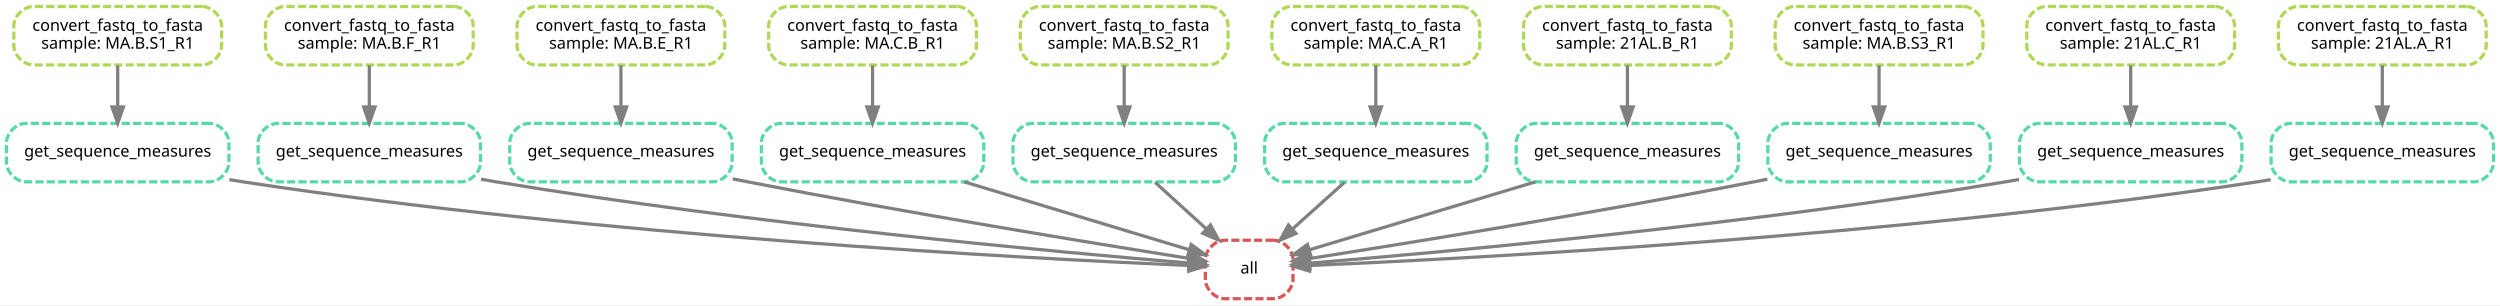
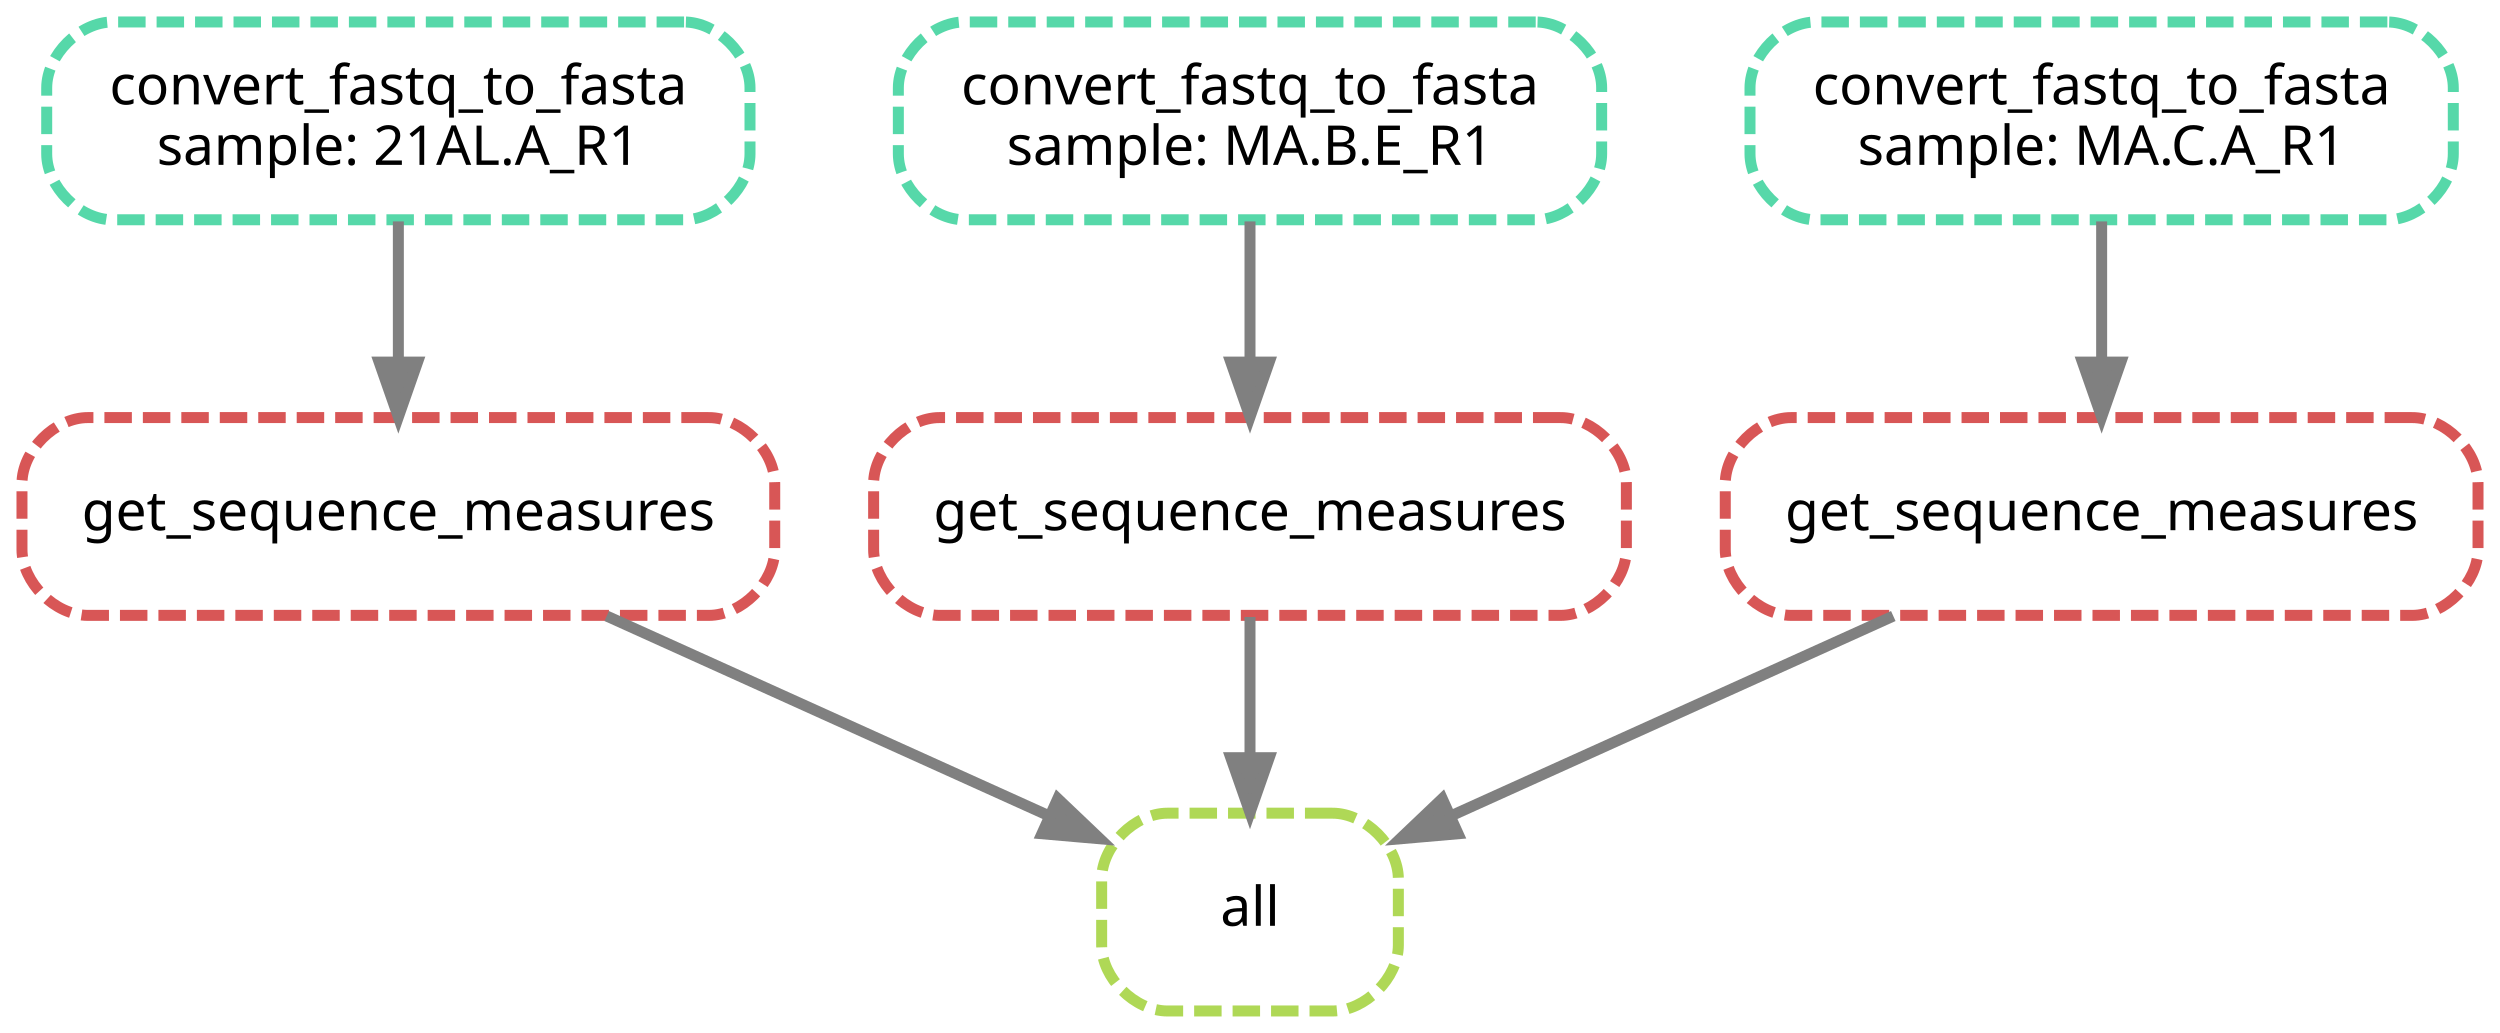
- <svg xmlns="http://www.w3.org/2000/svg" width="1540pt" height="188pt" viewBox="0.00 0.00 1540.00 188.00">
+ <svg xmlns="http://www.w3.org/2000/svg" width="455pt" height="188pt" viewBox="0.00 0.00 455.00 188.00">
  <g id="graph0" class="graph" transform="scale(1 1) rotate(0) translate(4 184)">
-     <polygon fill="white" stroke="transparent" points="-4,4 -4,-184 1536,-184 1536,4 -4,4" />
+     <polygon fill="white" stroke="transparent" points="-4,4 -4,-184 451,-184 451,4 -4,4" />
    <g id="node1" class="node">
-       <path fill="none" stroke="#d85656" stroke-width="2" stroke-dasharray="5,2" d="M780.5,-36C780.5,-36 750.5,-36 750.5,-36 744.5,-36 738.5,-30 738.5,-24 738.5,-24 738.5,-12 738.5,-12 738.5,-6 744.5,0 750.5,0 750.5,0 780.5,0 780.5,0 786.5,0 792.5,-6 792.5,-12 792.5,-12 792.5,-24 792.5,-24 792.5,-30 786.5,-36 780.5,-36" />
-       <text text-anchor="middle" x="765.5" y="-15.5" font-family="sans" font-size="10.00">all</text>
+       <path fill="none" stroke="#afd856" stroke-width="2" stroke-dasharray="5,2" d="M238.5,-36C238.5,-36 208.5,-36 208.5,-36 202.5,-36 196.5,-30 196.5,-24 196.5,-24 196.5,-12 196.5,-12 196.5,-6 202.5,0 208.5,0 208.5,0 238.5,0 238.5,0 244.5,0 250.5,-6 250.5,-12 250.5,-12 250.5,-24 250.5,-24 250.5,-30 244.5,-36 238.5,-36" />
+       <text text-anchor="middle" x="223.5" y="-15.5" font-family="sans" font-size="10.00">all</text>
    </g>
    <g id="node2" class="node">
-       <path fill="none" stroke="#56d8a9" stroke-width="2" stroke-dasharray="5,2" d="M125,-108C125,-108 12,-108 12,-108 6,-108 0,-102 0,-96 0,-96 0,-84 0,-84 0,-78 6,-72 12,-72 12,-72 125,-72 125,-72 131,-72 137,-78 137,-84 137,-84 137,-96 137,-96 137,-102 131,-108 125,-108" />
+       <path fill="none" stroke="#d85656" stroke-width="2" stroke-dasharray="5,2" d="M125,-108C125,-108 12,-108 12,-108 6,-108 0,-102 0,-96 0,-96 0,-84 0,-84 0,-78 6,-72 12,-72 12,-72 125,-72 125,-72 131,-72 137,-78 137,-84 137,-84 137,-96 137,-96 137,-102 131,-108 125,-108" />
      <text text-anchor="middle" x="68.5" y="-87.5" font-family="sans" font-size="10.00">get_sequence_measures</text>
    </g>
    <g id="edge1" class="edge">
-       <path fill="none" stroke="grey" stroke-width="2" d="M137.26,-73.35C140.04,-72.86 142.79,-72.41 145.5,-72 365.02,-38.53 631.72,-24.64 728.32,-20.46" />
-       <polygon fill="grey" stroke="grey" stroke-width="2" points="728.62,-23.96 738.46,-20.04 728.32,-16.96 728.62,-23.96" />
+       <path fill="none" stroke="grey" stroke-width="2" d="M106.42,-71.88C130.94,-60.8 162.7,-46.46 186.95,-35.5" />
+       <polygon fill="grey" stroke="grey" stroke-width="2" points="188.51,-38.64 196.18,-31.34 185.63,-32.26 188.51,-38.64" />
    </g>
    <g id="node3" class="node">
-       <path fill="none" stroke="#56d8a9" stroke-width="2" stroke-dasharray="5,2" d="M280,-108C280,-108 167,-108 167,-108 161,-108 155,-102 155,-96 155,-96 155,-84 155,-84 155,-78 161,-72 167,-72 167,-72 280,-72 280,-72 286,-72 292,-78 292,-84 292,-84 292,-96 292,-96 292,-102 286,-108 280,-108" />
+       <path fill="none" stroke="#d85656" stroke-width="2" stroke-dasharray="5,2" d="M280,-108C280,-108 167,-108 167,-108 161,-108 155,-102 155,-96 155,-96 155,-84 155,-84 155,-78 161,-72 167,-72 167,-72 280,-72 280,-72 286,-72 292,-78 292,-84 292,-84 292,-96 292,-96 292,-102 286,-108 280,-108" />
      <text text-anchor="middle" x="223.5" y="-87.5" font-family="sans" font-size="10.00">get_sequence_measures</text>
    </g>
    <g id="edge2" class="edge">
-       <path fill="none" stroke="grey" stroke-width="2" d="M292.33,-73.6C295.42,-73.04 298.49,-72.5 301.5,-72 459.07,-45.9 648.88,-28.59 728.01,-21.99" />
-       <polygon fill="grey" stroke="grey" stroke-width="2" points="728.75,-25.44 738.43,-21.13 728.18,-18.46 728.75,-25.44" />
+       <path fill="none" stroke="grey" stroke-width="2" d="M223.5,-71.7C223.5,-63.98 223.5,-54.71 223.5,-46.11" />
+       <polygon fill="grey" stroke="grey" stroke-width="2" points="227,-46.1 223.5,-36.1 220,-46.1 227,-46.1" />
    </g>
    <g id="node4" class="node">
-       <path fill="none" stroke="#56d8a9" stroke-width="2" stroke-dasharray="5,2" d="M435,-108C435,-108 322,-108 322,-108 316,-108 310,-102 310,-96 310,-96 310,-84 310,-84 310,-78 316,-72 322,-72 322,-72 435,-72 435,-72 441,-72 447,-78 447,-84 447,-84 447,-96 447,-96 447,-102 441,-108 435,-108" />
+       <path fill="none" stroke="#d85656" stroke-width="2" stroke-dasharray="5,2" d="M435,-108C435,-108 322,-108 322,-108 316,-108 310,-102 310,-96 310,-96 310,-84 310,-84 310,-78 316,-72 322,-72 322,-72 435,-72 435,-72 441,-72 447,-78 447,-84 447,-84 447,-96 447,-96 447,-102 441,-108 435,-108" />
      <text text-anchor="middle" x="378.5" y="-87.5" font-family="sans" font-size="10.00">get_sequence_measures</text>
    </g>
    <g id="edge3" class="edge">
-       <path fill="none" stroke="grey" stroke-width="2" d="M447.37,-73.82C450.45,-73.19 453.51,-72.58 456.5,-72 554.07,-53.01 669.69,-34.14 727.95,-24.88" />
-       <polygon fill="grey" stroke="grey" stroke-width="2" points="728.81,-28.29 738.14,-23.27 727.72,-21.38 728.81,-28.29" />
+       <path fill="none" stroke="grey" stroke-width="2" d="M340.58,-71.88C316.06,-60.8 284.3,-46.46 260.05,-35.5" />
+       <polygon fill="grey" stroke="grey" stroke-width="2" points="261.37,-32.26 250.82,-31.34 258.49,-38.64 261.37,-32.26" />
    </g>
    <g id="node5" class="node">
-       <path fill="none" stroke="#56d8a9" stroke-width="2" stroke-dasharray="5,2" d="M590,-108C590,-108 477,-108 477,-108 471,-108 465,-102 465,-96 465,-96 465,-84 465,-84 465,-78 471,-72 477,-72 477,-72 590,-72 590,-72 596,-72 602,-78 602,-84 602,-84 602,-96 602,-96 602,-102 596,-108 590,-108" />
-       <text text-anchor="middle" x="533.5" y="-87.5" font-family="sans" font-size="10.00">get_sequence_measures</text>
+       <path fill="none" stroke="#56d8a9" stroke-width="2" stroke-dasharray="5,2" d="M120.5,-180C120.5,-180 16.5,-180 16.5,-180 10.5,-180 4.5,-174 4.5,-168 4.5,-168 4.5,-156 4.5,-156 4.5,-150 10.5,-144 16.5,-144 16.5,-144 120.5,-144 120.5,-144 126.5,-144 132.5,-150 132.5,-156 132.5,-156 132.5,-168 132.5,-168 132.5,-174 126.5,-180 120.5,-180" />
+       <text text-anchor="middle" x="68.5" y="-165" font-family="sans" font-size="10.00">convert_fastq_to_fasta</text>
+       <text text-anchor="middle" x="68.5" y="-154" font-family="sans" font-size="10.00">sample: 21AL.A_R1</text>
    </g>
    <g id="edge4" class="edge">
-       <path fill="none" stroke="grey" stroke-width="2" d="M589.96,-71.97C632.99,-58.98 691.02,-41.47 728.36,-30.21" />
-       <polygon fill="grey" stroke="grey" stroke-width="2" points="729.75,-33.44 738.31,-27.2 727.72,-26.74 729.75,-33.44" />
-     </g>
-     <g id="node6" class="node">
-       <path fill="none" stroke="#56d8a9" stroke-width="2" stroke-dasharray="5,2" d="M745,-108C745,-108 632,-108 632,-108 626,-108 620,-102 620,-96 620,-96 620,-84 620,-84 620,-78 626,-72 632,-72 632,-72 745,-72 745,-72 751,-72 757,-78 757,-84 757,-84 757,-96 757,-96 757,-102 751,-108 745,-108" />
-       <text text-anchor="middle" x="688.5" y="-87.5" font-family="sans" font-size="10.00">get_sequence_measures</text>
-     </g>
-     <g id="edge5" class="edge">
-       <path fill="none" stroke="grey" stroke-width="2" d="M707.53,-71.7C717.04,-63.05 728.71,-52.45 739.07,-43.03" />
-       <polygon fill="grey" stroke="grey" stroke-width="2" points="741.64,-45.42 746.69,-36.1 736.93,-40.24 741.64,-45.42" />
-     </g>
-     <g id="node7" class="node">
-       <path fill="none" stroke="#56d8a9" stroke-width="2" stroke-dasharray="5,2" d="M900,-108C900,-108 787,-108 787,-108 781,-108 775,-102 775,-96 775,-96 775,-84 775,-84 775,-78 781,-72 787,-72 787,-72 900,-72 900,-72 906,-72 912,-78 912,-84 912,-84 912,-96 912,-96 912,-102 906,-108 900,-108" />
-       <text text-anchor="middle" x="843.5" y="-87.5" font-family="sans" font-size="10.00">get_sequence_measures</text>
-     </g>
-     <g id="edge6" class="edge">
-       <path fill="none" stroke="grey" stroke-width="2" d="M824.22,-71.7C814.58,-63.05 802.77,-52.45 792.27,-43.03" />
-       <polygon fill="grey" stroke="grey" stroke-width="2" points="794.34,-40.18 784.56,-36.1 789.66,-45.39 794.34,-40.18" />
-     </g>
-     <g id="node8" class="node">
-       <path fill="none" stroke="#56d8a9" stroke-width="2" stroke-dasharray="5,2" d="M1055,-108C1055,-108 942,-108 942,-108 936,-108 930,-102 930,-96 930,-96 930,-84 930,-84 930,-78 936,-72 942,-72 942,-72 1055,-72 1055,-72 1061,-72 1067,-78 1067,-84 1067,-84 1067,-96 1067,-96 1067,-102 1061,-108 1055,-108" />
-       <text text-anchor="middle" x="998.5" y="-87.5" font-family="sans" font-size="10.00">get_sequence_measures</text>
-     </g>
-     <g id="edge7" class="edge">
-       <path fill="none" stroke="grey" stroke-width="2" d="M941.8,-71.97C898.58,-58.98 840.3,-41.47 802.8,-30.21" />
-       <polygon fill="grey" stroke="grey" stroke-width="2" points="803.39,-26.73 792.81,-27.2 801.38,-33.43 803.39,-26.73" />
-     </g>
-     <g id="node9" class="node">
-       <path fill="none" stroke="#56d8a9" stroke-width="2" stroke-dasharray="5,2" d="M1210,-108C1210,-108 1097,-108 1097,-108 1091,-108 1085,-102 1085,-96 1085,-96 1085,-84 1085,-84 1085,-78 1091,-72 1097,-72 1097,-72 1210,-72 1210,-72 1216,-72 1222,-78 1222,-84 1222,-84 1222,-96 1222,-96 1222,-102 1216,-108 1210,-108" />
-       <text text-anchor="middle" x="1153.5" y="-87.5" font-family="sans" font-size="10.00">get_sequence_measures</text>
-     </g>
-     <g id="edge8" class="edge">
-       <path fill="none" stroke="grey" stroke-width="2" d="M1084.69,-73.63C1081.92,-73.07 1079.19,-72.53 1076.5,-72 978.07,-52.76 861.34,-33.93 802.85,-24.76" />
-       <polygon fill="grey" stroke="grey" stroke-width="2" points="803.04,-21.25 792.62,-23.17 801.96,-28.17 803.04,-21.25" />
-     </g>
-     <g id="node10" class="node">
-       <path fill="none" stroke="#56d8a9" stroke-width="2" stroke-dasharray="5,2" d="M1365,-108C1365,-108 1252,-108 1252,-108 1246,-108 1240,-102 1240,-96 1240,-96 1240,-84 1240,-84 1240,-78 1246,-72 1252,-72 1252,-72 1365,-72 1365,-72 1371,-72 1377,-78 1377,-84 1377,-84 1377,-96 1377,-96 1377,-102 1371,-108 1365,-108" />
-       <text text-anchor="middle" x="1308.5" y="-87.5" font-family="sans" font-size="10.00">get_sequence_measures</text>
-     </g>
-     <g id="edge9" class="edge">
-       <path fill="none" stroke="grey" stroke-width="2" d="M1239.72,-73.44C1236.95,-72.93 1234.2,-72.45 1231.5,-72 1072.97,-45.56 881.86,-28.38 802.67,-21.9" />
-       <polygon fill="grey" stroke="grey" stroke-width="2" points="802.94,-18.42 792.69,-21.1 802.37,-25.39 802.94,-18.42" />
-     </g>
-     <g id="node11" class="node">
-       <path fill="none" stroke="#56d8a9" stroke-width="2" stroke-dasharray="5,2" d="M1520,-108C1520,-108 1407,-108 1407,-108 1401,-108 1395,-102 1395,-96 1395,-96 1395,-84 1395,-84 1395,-78 1401,-72 1407,-72 1407,-72 1520,-72 1520,-72 1526,-72 1532,-78 1532,-84 1532,-84 1532,-96 1532,-96 1532,-102 1526,-108 1520,-108" />
-       <text text-anchor="middle" x="1463.5" y="-87.5" font-family="sans" font-size="10.00">get_sequence_measures</text>
-     </g>
-     <g id="edge10" class="edge">
-       <path fill="none" stroke="grey" stroke-width="2" d="M1394.74,-73.35C1391.96,-72.86 1389.21,-72.41 1386.5,-72 1166.63,-38.5 899.5,-24.63 802.74,-20.46" />
-       <polygon fill="grey" stroke="grey" stroke-width="2" points="802.72,-16.96 792.58,-20.03 802.43,-23.95 802.72,-16.96" />
-     </g>
-     <g id="node12" class="node">
-       <path fill="none" stroke="#afd856" stroke-width="2" stroke-dasharray="5,2" d="M120.5,-180C120.5,-180 16.5,-180 16.5,-180 10.5,-180 4.5,-174 4.5,-168 4.5,-168 4.5,-156 4.5,-156 4.5,-150 10.5,-144 16.5,-144 16.5,-144 120.5,-144 120.5,-144 126.5,-144 132.5,-150 132.5,-156 132.5,-156 132.5,-168 132.5,-168 132.5,-174 126.5,-180 120.5,-180" />
-       <text text-anchor="middle" x="68.5" y="-165" font-family="sans" font-size="10.00">convert_fastq_to_fasta</text>
-       <text text-anchor="middle" x="68.5" y="-154" font-family="sans" font-size="10.00">sample: MA.B.S1_R1</text>
-     </g>
-     <g id="edge11" class="edge">
      <path fill="none" stroke="grey" stroke-width="2" d="M68.5,-143.7C68.5,-135.98 68.5,-126.71 68.5,-118.11" />
      <polygon fill="grey" stroke="grey" stroke-width="2" points="72,-118.1 68.5,-108.1 65,-118.1 72,-118.1" />
    </g>
-     <g id="node13" class="node">
-       <path fill="none" stroke="#afd856" stroke-width="2" stroke-dasharray="5,2" d="M275.5,-180C275.5,-180 171.5,-180 171.5,-180 165.5,-180 159.5,-174 159.5,-168 159.5,-168 159.5,-156 159.5,-156 159.5,-150 165.5,-144 171.5,-144 171.5,-144 275.5,-144 275.5,-144 281.5,-144 287.5,-150 287.5,-156 287.5,-156 287.5,-168 287.5,-168 287.5,-174 281.5,-180 275.5,-180" />
+     <g id="node6" class="node">
+       <path fill="none" stroke="#56d8a9" stroke-width="2" stroke-dasharray="5,2" d="M275.5,-180C275.5,-180 171.5,-180 171.5,-180 165.5,-180 159.5,-174 159.5,-168 159.5,-168 159.5,-156 159.5,-156 159.5,-150 165.5,-144 171.5,-144 171.5,-144 275.5,-144 275.5,-144 281.5,-144 287.5,-150 287.5,-156 287.5,-156 287.5,-168 287.5,-168 287.5,-174 281.5,-180 275.5,-180" />
      <text text-anchor="middle" x="223.5" y="-165" font-family="sans" font-size="10.00">convert_fastq_to_fasta</text>
-       <text text-anchor="middle" x="223.5" y="-154" font-family="sans" font-size="10.00">sample: MA.B.F_R1</text>
+       <text text-anchor="middle" x="223.5" y="-154" font-family="sans" font-size="10.00">sample: MA.B.E_R1</text>
    </g>
-     <g id="edge12" class="edge">
+     <g id="edge5" class="edge">
      <path fill="none" stroke="grey" stroke-width="2" d="M223.5,-143.7C223.5,-135.98 223.5,-126.71 223.5,-118.11" />
      <polygon fill="grey" stroke="grey" stroke-width="2" points="227,-118.1 223.5,-108.1 220,-118.1 227,-118.1" />
    </g>
-     <g id="node14" class="node">
-       <path fill="none" stroke="#afd856" stroke-width="2" stroke-dasharray="5,2" d="M430.5,-180C430.5,-180 326.5,-180 326.5,-180 320.5,-180 314.5,-174 314.5,-168 314.5,-168 314.5,-156 314.5,-156 314.5,-150 320.5,-144 326.5,-144 326.5,-144 430.5,-144 430.5,-144 436.5,-144 442.5,-150 442.5,-156 442.5,-156 442.5,-168 442.5,-168 442.5,-174 436.5,-180 430.5,-180" />
+     <g id="node7" class="node">
+       <path fill="none" stroke="#56d8a9" stroke-width="2" stroke-dasharray="5,2" d="M430.5,-180C430.5,-180 326.5,-180 326.5,-180 320.5,-180 314.5,-174 314.5,-168 314.5,-168 314.5,-156 314.5,-156 314.5,-150 320.5,-144 326.5,-144 326.5,-144 430.5,-144 430.5,-144 436.5,-144 442.5,-150 442.5,-156 442.5,-156 442.5,-168 442.5,-168 442.5,-174 436.5,-180 430.5,-180" />
      <text text-anchor="middle" x="378.5" y="-165" font-family="sans" font-size="10.00">convert_fastq_to_fasta</text>
-       <text text-anchor="middle" x="378.5" y="-154" font-family="sans" font-size="10.00">sample: MA.B.E_R1</text>
+       <text text-anchor="middle" x="378.5" y="-154" font-family="sans" font-size="10.00">sample: MA.C.A_R1</text>
    </g>
-     <g id="edge13" class="edge">
+     <g id="edge6" class="edge">
      <path fill="none" stroke="grey" stroke-width="2" d="M378.5,-143.7C378.5,-135.98 378.5,-126.71 378.5,-118.11" />
      <polygon fill="grey" stroke="grey" stroke-width="2" points="382,-118.1 378.5,-108.1 375,-118.1 382,-118.1" />
    </g>
-     <g id="node15" class="node">
-       <path fill="none" stroke="#afd856" stroke-width="2" stroke-dasharray="5,2" d="M585.5,-180C585.5,-180 481.5,-180 481.5,-180 475.5,-180 469.5,-174 469.5,-168 469.5,-168 469.5,-156 469.5,-156 469.5,-150 475.5,-144 481.5,-144 481.5,-144 585.5,-144 585.5,-144 591.5,-144 597.5,-150 597.5,-156 597.5,-156 597.5,-168 597.5,-168 597.5,-174 591.5,-180 585.5,-180" />
-       <text text-anchor="middle" x="533.5" y="-165" font-family="sans" font-size="10.00">convert_fastq_to_fasta</text>
-       <text text-anchor="middle" x="533.5" y="-154" font-family="sans" font-size="10.00">sample: MA.C.B_R1</text>
-     </g>
-     <g id="edge14" class="edge">
-       <path fill="none" stroke="grey" stroke-width="2" d="M533.5,-143.7C533.5,-135.98 533.5,-126.71 533.5,-118.11" />
-       <polygon fill="grey" stroke="grey" stroke-width="2" points="537,-118.1 533.5,-108.1 530,-118.1 537,-118.1" />
-     </g>
-     <g id="node16" class="node">
-       <path fill="none" stroke="#afd856" stroke-width="2" stroke-dasharray="5,2" d="M740.5,-180C740.5,-180 636.5,-180 636.5,-180 630.5,-180 624.5,-174 624.5,-168 624.5,-168 624.5,-156 624.5,-156 624.5,-150 630.5,-144 636.5,-144 636.5,-144 740.5,-144 740.5,-144 746.5,-144 752.5,-150 752.5,-156 752.5,-156 752.5,-168 752.5,-168 752.5,-174 746.5,-180 740.5,-180" />
-       <text text-anchor="middle" x="688.5" y="-165" font-family="sans" font-size="10.00">convert_fastq_to_fasta</text>
-       <text text-anchor="middle" x="688.5" y="-154" font-family="sans" font-size="10.00">sample: MA.B.S2_R1</text>
-     </g>
-     <g id="edge15" class="edge">
-       <path fill="none" stroke="grey" stroke-width="2" d="M688.5,-143.7C688.5,-135.98 688.5,-126.71 688.5,-118.11" />
-       <polygon fill="grey" stroke="grey" stroke-width="2" points="692,-118.1 688.5,-108.1 685,-118.1 692,-118.1" />
-     </g>
-     <g id="node17" class="node">
-       <path fill="none" stroke="#afd856" stroke-width="2" stroke-dasharray="5,2" d="M895.5,-180C895.5,-180 791.5,-180 791.5,-180 785.5,-180 779.5,-174 779.5,-168 779.5,-168 779.5,-156 779.5,-156 779.5,-150 785.5,-144 791.5,-144 791.5,-144 895.5,-144 895.5,-144 901.5,-144 907.5,-150 907.5,-156 907.5,-156 907.5,-168 907.5,-168 907.5,-174 901.5,-180 895.5,-180" />
-       <text text-anchor="middle" x="843.5" y="-165" font-family="sans" font-size="10.00">convert_fastq_to_fasta</text>
-       <text text-anchor="middle" x="843.5" y="-154" font-family="sans" font-size="10.00">sample: MA.C.A_R1</text>
-     </g>
-     <g id="edge16" class="edge">
-       <path fill="none" stroke="grey" stroke-width="2" d="M843.5,-143.7C843.5,-135.98 843.5,-126.71 843.5,-118.11" />
-       <polygon fill="grey" stroke="grey" stroke-width="2" points="847,-118.1 843.5,-108.1 840,-118.1 847,-118.1" />
-     </g>
-     <g id="node18" class="node">
-       <path fill="none" stroke="#afd856" stroke-width="2" stroke-dasharray="5,2" d="M1050.5,-180C1050.5,-180 946.5,-180 946.5,-180 940.5,-180 934.5,-174 934.5,-168 934.5,-168 934.5,-156 934.5,-156 934.5,-150 940.5,-144 946.5,-144 946.5,-144 1050.5,-144 1050.5,-144 1056.5,-144 1062.5,-150 1062.5,-156 1062.5,-156 1062.5,-168 1062.5,-168 1062.5,-174 1056.5,-180 1050.5,-180" />
-       <text text-anchor="middle" x="998.5" y="-165" font-family="sans" font-size="10.00">convert_fastq_to_fasta</text>
-       <text text-anchor="middle" x="998.5" y="-154" font-family="sans" font-size="10.00">sample: 21AL.B_R1</text>
-     </g>
-     <g id="edge17" class="edge">
-       <path fill="none" stroke="grey" stroke-width="2" d="M998.5,-143.7C998.5,-135.98 998.5,-126.71 998.5,-118.11" />
-       <polygon fill="grey" stroke="grey" stroke-width="2" points="1002,-118.1 998.5,-108.1 995,-118.1 1002,-118.1" />
-     </g>
-     <g id="node19" class="node">
-       <path fill="none" stroke="#afd856" stroke-width="2" stroke-dasharray="5,2" d="M1205.5,-180C1205.5,-180 1101.5,-180 1101.5,-180 1095.5,-180 1089.5,-174 1089.5,-168 1089.5,-168 1089.5,-156 1089.5,-156 1089.5,-150 1095.5,-144 1101.5,-144 1101.5,-144 1205.5,-144 1205.5,-144 1211.5,-144 1217.5,-150 1217.5,-156 1217.5,-156 1217.5,-168 1217.5,-168 1217.5,-174 1211.5,-180 1205.5,-180" />
-       <text text-anchor="middle" x="1153.5" y="-165" font-family="sans" font-size="10.00">convert_fastq_to_fasta</text>
-       <text text-anchor="middle" x="1153.5" y="-154" font-family="sans" font-size="10.00">sample: MA.B.S3_R1</text>
-     </g>
-     <g id="edge18" class="edge">
-       <path fill="none" stroke="grey" stroke-width="2" d="M1153.5,-143.7C1153.5,-135.98 1153.5,-126.71 1153.5,-118.11" />
-       <polygon fill="grey" stroke="grey" stroke-width="2" points="1157,-118.1 1153.5,-108.1 1150,-118.1 1157,-118.1" />
-     </g>
-     <g id="node20" class="node">
-       <path fill="none" stroke="#afd856" stroke-width="2" stroke-dasharray="5,2" d="M1360.5,-180C1360.5,-180 1256.5,-180 1256.5,-180 1250.5,-180 1244.5,-174 1244.5,-168 1244.5,-168 1244.5,-156 1244.5,-156 1244.5,-150 1250.5,-144 1256.5,-144 1256.5,-144 1360.5,-144 1360.5,-144 1366.5,-144 1372.5,-150 1372.5,-156 1372.5,-156 1372.5,-168 1372.5,-168 1372.5,-174 1366.5,-180 1360.5,-180" />
-       <text text-anchor="middle" x="1308.5" y="-165" font-family="sans" font-size="10.00">convert_fastq_to_fasta</text>
-       <text text-anchor="middle" x="1308.5" y="-154" font-family="sans" font-size="10.00">sample: 21AL.C_R1</text>
-     </g>
-     <g id="edge19" class="edge">
-       <path fill="none" stroke="grey" stroke-width="2" d="M1308.5,-143.7C1308.5,-135.98 1308.5,-126.71 1308.5,-118.11" />
-       <polygon fill="grey" stroke="grey" stroke-width="2" points="1312,-118.1 1308.5,-108.1 1305,-118.1 1312,-118.1" />
-     </g>
-     <g id="node21" class="node">
-       <path fill="none" stroke="#afd856" stroke-width="2" stroke-dasharray="5,2" d="M1515.5,-180C1515.5,-180 1411.5,-180 1411.5,-180 1405.5,-180 1399.5,-174 1399.5,-168 1399.5,-168 1399.5,-156 1399.5,-156 1399.5,-150 1405.5,-144 1411.5,-144 1411.5,-144 1515.5,-144 1515.5,-144 1521.5,-144 1527.5,-150 1527.5,-156 1527.5,-156 1527.5,-168 1527.5,-168 1527.5,-174 1521.5,-180 1515.5,-180" />
-       <text text-anchor="middle" x="1463.5" y="-165" font-family="sans" font-size="10.00">convert_fastq_to_fasta</text>
-       <text text-anchor="middle" x="1463.5" y="-154" font-family="sans" font-size="10.00">sample: 21AL.A_R1</text>
-     </g>
-     <g id="edge20" class="edge">
-       <path fill="none" stroke="grey" stroke-width="2" d="M1463.5,-143.7C1463.5,-135.98 1463.5,-126.71 1463.5,-118.11" />
-       <polygon fill="grey" stroke="grey" stroke-width="2" points="1467,-118.1 1463.5,-108.1 1460,-118.1 1467,-118.1" />
-     </g>
  </g>
</svg>
